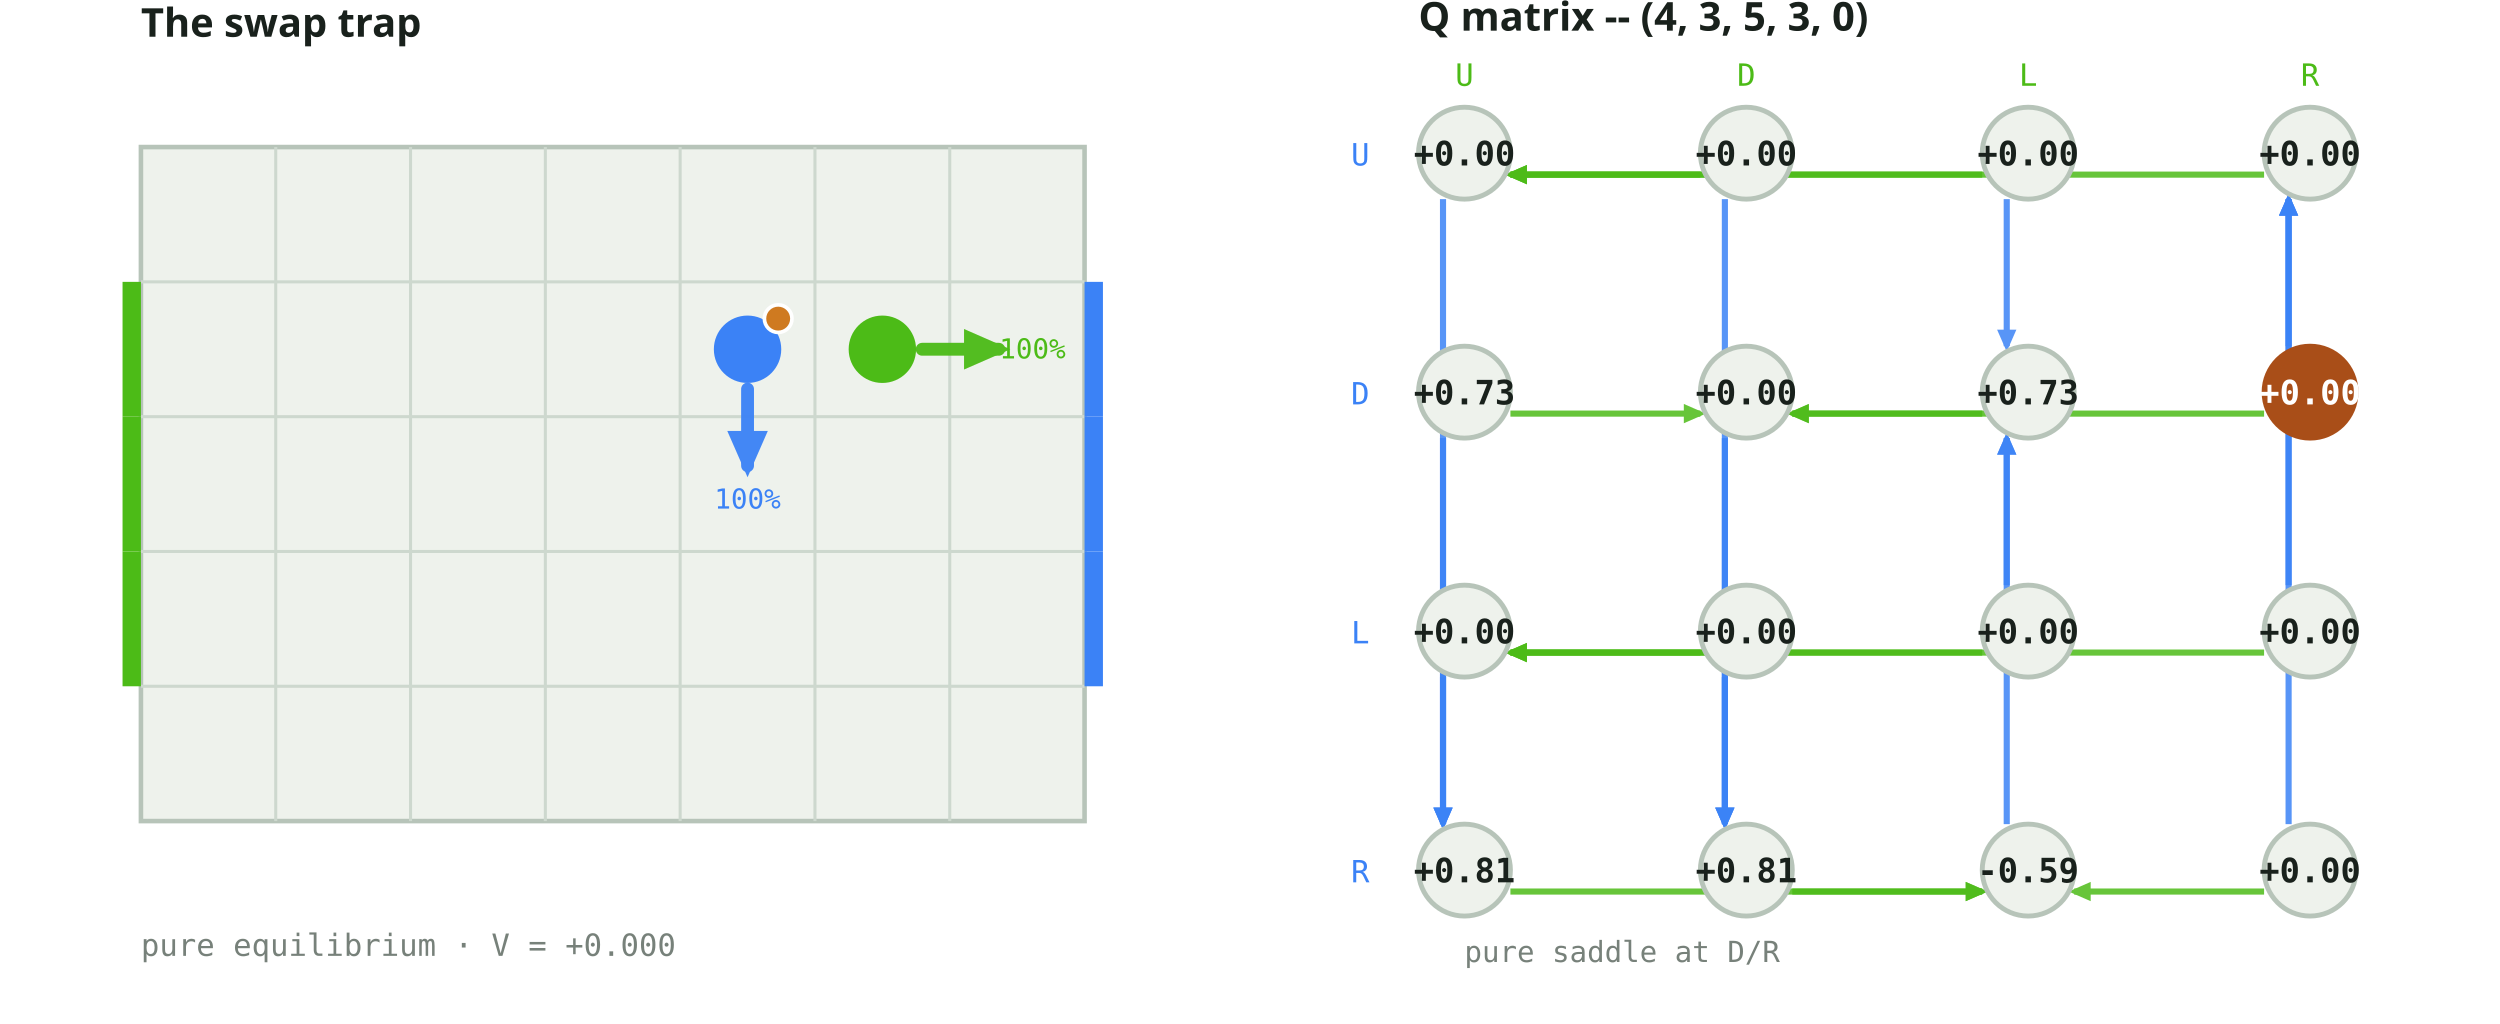
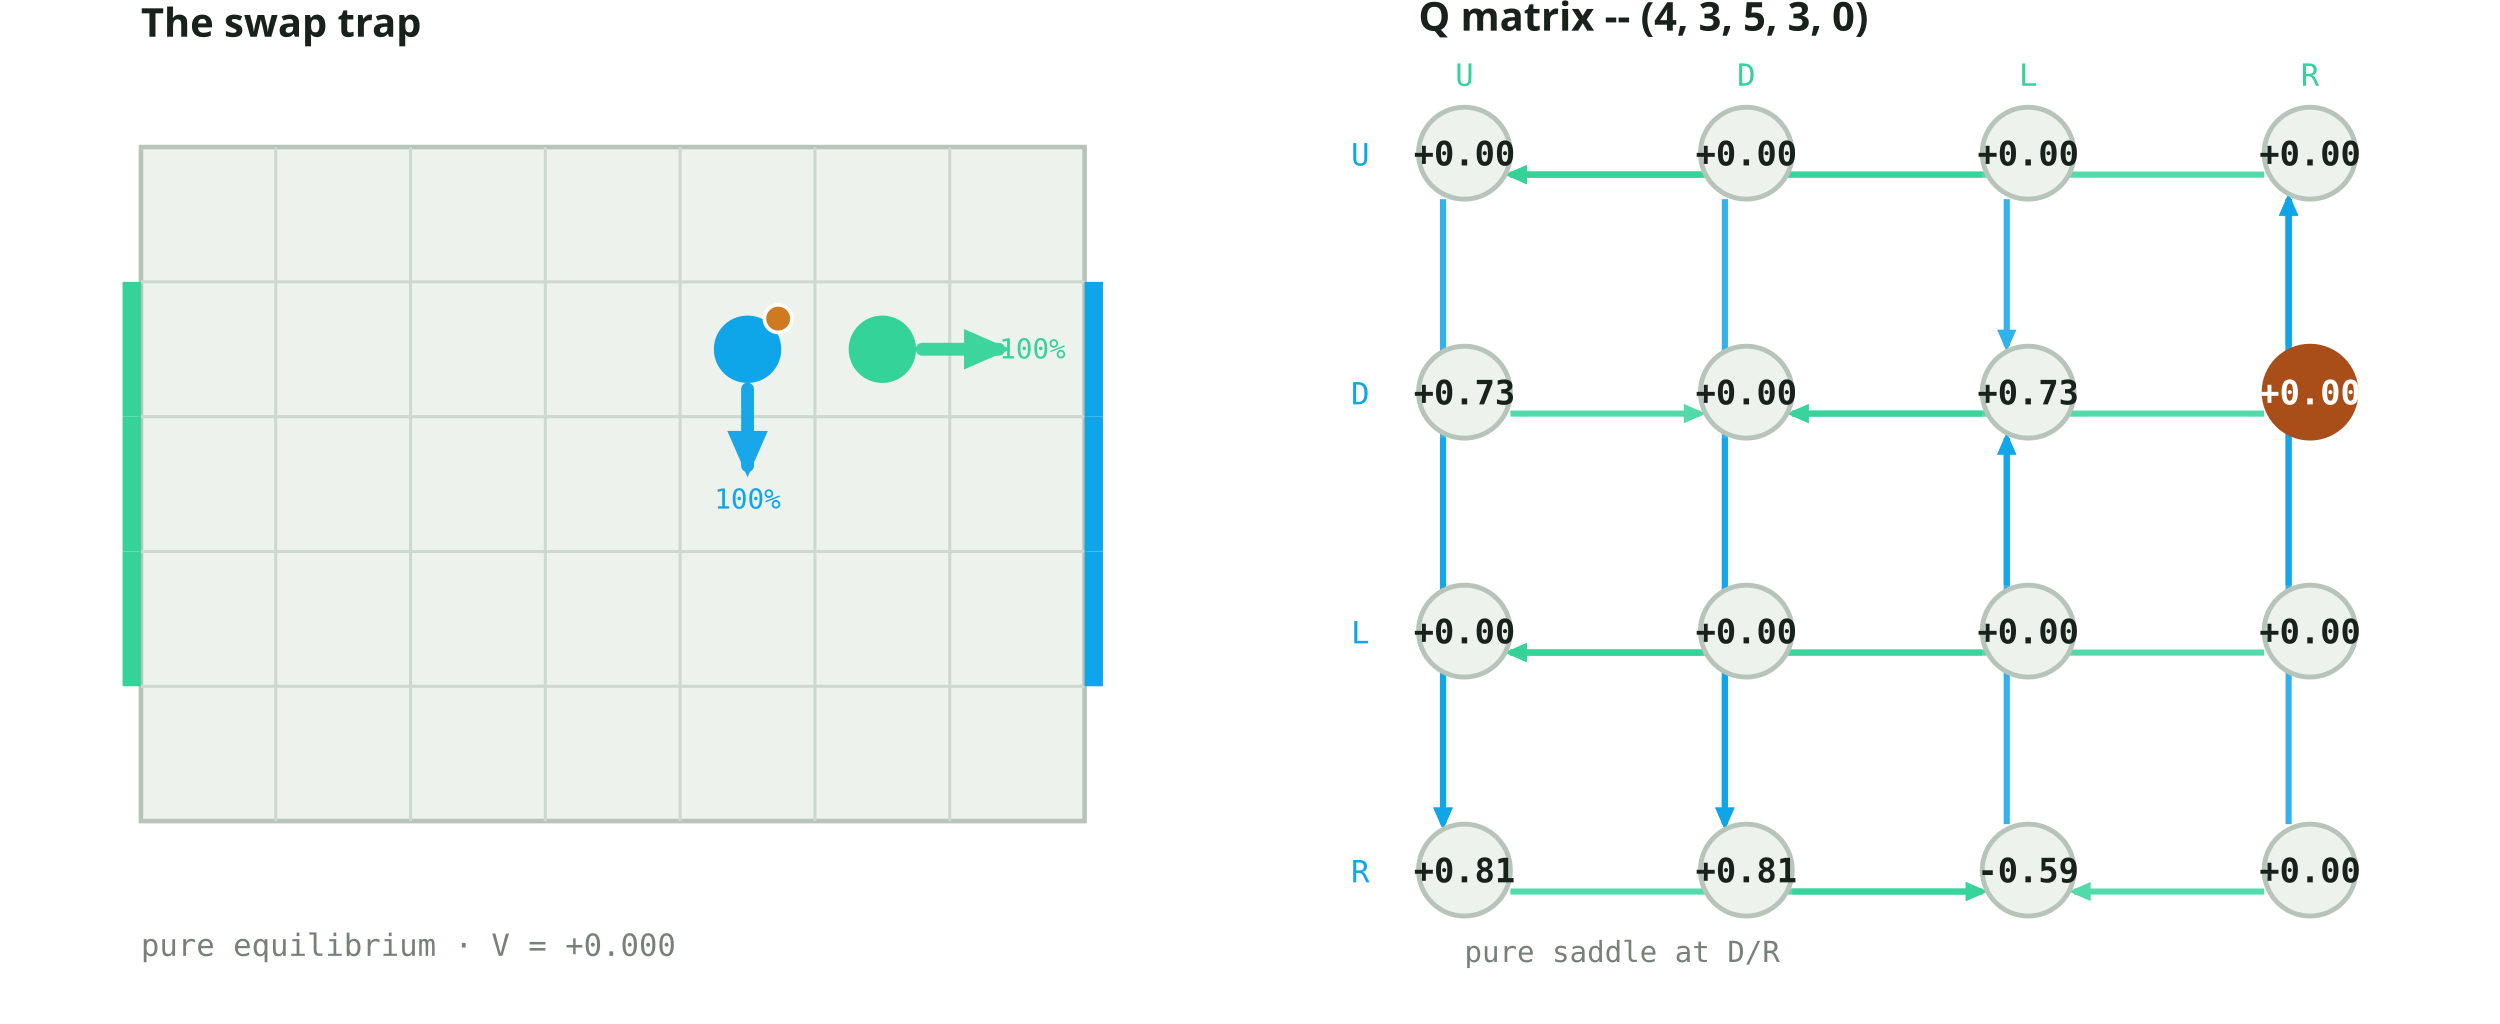
<svg xmlns="http://www.w3.org/2000/svg" viewBox="0 0 816 334" role="img" aria-label="panel">
  <g transform="translate(16.0 18.0)">
    <clipPath id="pnl0">
      <rect x="-16.0" y="-16.0" width="400.0" height="330.0" />
    </clipPath>
    <g clip-path="url(#pnl0)">
      <defs>
        <marker id="ah-2f6bb0" viewBox="0 0 8 8" refX="6" refY="4" markerWidth="3.6" markerHeight="3.6" orient="auto">
-           <path d="M0 0.5 L8 4 L0 7.5 z" fill="var(--p0, #3B82F6)" />
+           <path d="M0 0.5 L8 4 L0 7.5 z" fill="var(--p0, #0EA5E9)" />
        </marker>
        <marker id="ah-2f8a52" viewBox="0 0 8 8" refX="6" refY="4" markerWidth="3.6" markerHeight="3.6" orient="auto">
-           <path d="M0 0.5 L8 4 L0 7.5 z" fill="var(--p1, #4CBB17)" />
+           <path d="M0 0.5 L8 4 L0 7.5 z" fill="var(--p1, #34D399)" />
        </marker>
      </defs>
      <rect x="30" y="30" width="308" height="220" fill="var(--tint, #eef2ec)" stroke="var(--rule-strong, #b7c4b9)" stroke-width="1.5" />
      <line x1="74" y1="30" x2="74" y2="250" stroke="var(--rule, #cdd8ce)" stroke-width="1" />
      <line x1="118" y1="30" x2="118" y2="250" stroke="var(--rule, #cdd8ce)" stroke-width="1" />
      <line x1="162" y1="30" x2="162" y2="250" stroke="var(--rule, #cdd8ce)" stroke-width="1" />
      <line x1="206" y1="30" x2="206" y2="250" stroke="var(--rule, #cdd8ce)" stroke-width="1" />
      <line x1="250" y1="30" x2="250" y2="250" stroke="var(--rule, #cdd8ce)" stroke-width="1" />
      <line x1="294" y1="30" x2="294" y2="250" stroke="var(--rule, #cdd8ce)" stroke-width="1" />
      <line x1="30" y1="74" x2="338" y2="74" stroke="var(--rule, #cdd8ce)" stroke-width="1" />
      <line x1="30" y1="118" x2="338" y2="118" stroke="var(--rule, #cdd8ce)" stroke-width="1" />
      <line x1="30" y1="162" x2="338" y2="162" stroke="var(--rule, #cdd8ce)" stroke-width="1" />
      <line x1="30" y1="206" x2="338" y2="206" stroke="var(--rule, #cdd8ce)" stroke-width="1" />
-       <rect x="24" y="162" width="6" height="44" fill="var(--p1, #4CBB17)" />
-       <rect x="338" y="162" width="6" height="44" fill="var(--p0, #3B82F6)" />
-       <rect x="24" y="118" width="6" height="44" fill="var(--p1, #4CBB17)" />
-       <rect x="338" y="118" width="6" height="44" fill="var(--p0, #3B82F6)" />
-       <rect x="24" y="74" width="6" height="44" fill="var(--p1, #4CBB17)" />
-       <rect x="338" y="74" width="6" height="44" fill="var(--p0, #3B82F6)" />
-       <circle cx="228.0" cy="96.0" r="11" fill="var(--p0, #3B82F6)" />
-       <circle cx="272.0" cy="96.0" r="11" fill="var(--p1, #4CBB17)" />
+       <rect x="24" y="162" width="6" height="44" fill="var(--p1, #34D399)" />
+       <rect x="338" y="162" width="6" height="44" fill="var(--p0, #0EA5E9)" />
+       <rect x="24" y="118" width="6" height="44" fill="var(--p1, #34D399)" />
+       <rect x="338" y="118" width="6" height="44" fill="var(--p0, #0EA5E9)" />
+       <rect x="24" y="74" width="6" height="44" fill="var(--p1, #34D399)" />
+       <rect x="338" y="74" width="6" height="44" fill="var(--p0, #0EA5E9)" />
+       <circle cx="228.0" cy="96.0" r="11" fill="var(--p0, #0EA5E9)" />
+       <circle cx="272.0" cy="96.0" r="11" fill="var(--p1, #34D399)" />
      <circle cx="238.0" cy="86.0" r="4.5" fill="var(--ball, #cf7a20)" stroke="var(--paper, #ffffff)" stroke-width="1.2" />
-       <line x1="228.0" y1="109.0" x2="228.0" y2="134.0" stroke="var(--p0, #3B82F6)" stroke-width="4.2" stroke-linecap="round" opacity="0.95" marker-end="url(#ah-2f6bb0)" />
-       <text x="228.0" y="148.0" text-anchor="middle" font-family="ui-monospace,monospace" font-size="9" fill="var(--p0, #3B82F6)">100%</text>
-       <line x1="285.0" y1="96.0" x2="310.0" y2="96.0" stroke="var(--p1, #4CBB17)" stroke-width="4.2" stroke-linecap="round" opacity="0.95" marker-end="url(#ah-2f8a52)" />
-       <text x="321.0" y="99.0" text-anchor="middle" font-family="ui-monospace,monospace" font-size="9" fill="var(--p1, #4CBB17)">100%</text>
+       <line x1="228.0" y1="109.0" x2="228.0" y2="134.0" stroke="var(--p0, #0EA5E9)" stroke-width="4.2" stroke-linecap="round" opacity="0.95" marker-end="url(#ah-2f6bb0)" />
+       <text x="228.0" y="148.0" text-anchor="middle" font-family="ui-monospace,monospace" font-size="9" fill="var(--p0, #0EA5E9)">100%</text>
+       <line x1="285.0" y1="96.0" x2="310.0" y2="96.0" stroke="var(--p1, #34D399)" stroke-width="4.2" stroke-linecap="round" opacity="0.95" marker-end="url(#ah-2f8a52)" />
+       <text x="321.0" y="99.0" text-anchor="middle" font-family="ui-monospace,monospace" font-size="9" fill="var(--p1, #34D399)">100%</text>
      <text x="30" y="294" font-family="ui-monospace,monospace" font-size="10" fill="var(--ink-faint, #77817a)">pure equilibrium · V = +0.000</text>
      <text x="30" y="-6" font-family="Barlow Semi Condensed,sans-serif" font-weight="600" font-size="13" fill="var(--ink, #19211c)">The swap trap</text>
    </g>
  </g>
  <g transform="translate(432.0 16.0)">
    <clipPath id="pnl1">
      <rect x="-16.0" y="-16.0" width="400.0" height="334.0" />
    </clipPath>
    <g clip-path="url(#pnl1)">
      <text x="31" y="-6" font-family="Barlow Semi Condensed,sans-serif" font-weight="600" font-size="13" fill="var(--ink, #19211c)">Q matrix -- (4, 3, 5, 3, 0)</text>
      <defs>
        <marker id="ah-2f6bb0" viewBox="0 0 8 8" refX="6" refY="4" markerWidth="3.6" markerHeight="3.6" orient="auto">
-           <path d="M0 0.5 L8 4 L0 7.5 z" fill="var(--p0, #3B82F6)" />
+           <path d="M0 0.5 L8 4 L0 7.5 z" fill="var(--p0, #0EA5E9)" />
        </marker>
        <marker id="ah-2f8a52" viewBox="0 0 8 8" refX="6" refY="4" markerWidth="3.6" markerHeight="3.6" orient="auto">
-           <path d="M0 0.5 L8 4 L0 7.5 z" fill="var(--p1, #4CBB17)" />
+           <path d="M0 0.5 L8 4 L0 7.5 z" fill="var(--p1, #34D399)" />
        </marker>
      </defs>
-       <text x="46" y="12" text-anchor="middle" font-family="ui-monospace,monospace" font-size="10" fill="var(--p1, #4CBB17)">U</text>
-       <text x="138" y="12" text-anchor="middle" font-family="ui-monospace,monospace" font-size="10" fill="var(--p1, #4CBB17)">D</text>
-       <text x="230" y="12" text-anchor="middle" font-family="ui-monospace,monospace" font-size="10" fill="var(--p1, #4CBB17)">L</text>
-       <text x="322" y="12" text-anchor="middle" font-family="ui-monospace,monospace" font-size="10" fill="var(--p1, #4CBB17)">R</text>
-       <text x="12" y="38" text-anchor="middle" font-family="ui-monospace,monospace" font-size="10" fill="var(--p0, #3B82F6)">U</text>
-       <text x="12" y="116" text-anchor="middle" font-family="ui-monospace,monospace" font-size="10" fill="var(--p0, #3B82F6)">D</text>
-       <text x="12" y="194" text-anchor="middle" font-family="ui-monospace,monospace" font-size="10" fill="var(--p0, #3B82F6)">L</text>
-       <text x="12" y="272" text-anchor="middle" font-family="ui-monospace,monospace" font-size="10" fill="var(--p0, #3B82F6)">R</text>
-       <line x1="39.0" y1="49.0" x2="39.0" y2="253.0" stroke="var(--p0, #3B82F6)" stroke-width="2" marker-end="url(#ah-2f6bb0)" opacity=".85" />
-       <line x1="39.0" y1="127.0" x2="39.0" y2="253.0" stroke="var(--p0, #3B82F6)" stroke-width="2" marker-end="url(#ah-2f6bb0)" opacity=".85" />
-       <line x1="39.0" y1="205.0" x2="39.0" y2="253.0" stroke="var(--p0, #3B82F6)" stroke-width="2" marker-end="url(#ah-2f6bb0)" opacity=".85" />
-       <line x1="131.0" y1="49.0" x2="131.0" y2="253.0" stroke="var(--p0, #3B82F6)" stroke-width="2" marker-end="url(#ah-2f6bb0)" opacity=".85" />
-       <line x1="131.0" y1="127.0" x2="131.0" y2="253.0" stroke="var(--p0, #3B82F6)" stroke-width="2" marker-end="url(#ah-2f6bb0)" opacity=".85" />
-       <line x1="131.0" y1="205.0" x2="131.0" y2="253.0" stroke="var(--p0, #3B82F6)" stroke-width="2" marker-end="url(#ah-2f6bb0)" opacity=".85" />
-       <line x1="223.0" y1="49.0" x2="223.0" y2="97.0" stroke="var(--p0, #3B82F6)" stroke-width="2" marker-end="url(#ah-2f6bb0)" opacity=".85" />
-       <line x1="223.0" y1="175.0" x2="223.0" y2="127.0" stroke="var(--p0, #3B82F6)" stroke-width="2" marker-end="url(#ah-2f6bb0)" opacity=".85" />
-       <line x1="223.0" y1="253.0" x2="223.0" y2="127.0" stroke="var(--p0, #3B82F6)" stroke-width="2" marker-end="url(#ah-2f6bb0)" opacity=".85" />
-       <line x1="315.0" y1="97.0" x2="315.0" y2="49.0" stroke="var(--p0, #3B82F6)" stroke-width="2" marker-end="url(#ah-2f6bb0)" opacity=".85" />
-       <line x1="315.0" y1="175.0" x2="315.0" y2="49.0" stroke="var(--p0, #3B82F6)" stroke-width="2" marker-end="url(#ah-2f6bb0)" opacity=".85" />
-       <line x1="315.0" y1="253.0" x2="315.0" y2="49.0" stroke="var(--p0, #3B82F6)" stroke-width="2" marker-end="url(#ah-2f6bb0)" opacity=".85" />
-       <line x1="123.0" y1="41.0" x2="61.0" y2="41.0" stroke="var(--p1, #4CBB17)" stroke-width="2" marker-end="url(#ah-2f8a52)" opacity=".85" />
-       <line x1="215.0" y1="41.0" x2="61.0" y2="41.0" stroke="var(--p1, #4CBB17)" stroke-width="2" marker-end="url(#ah-2f8a52)" opacity=".85" />
-       <line x1="307.0" y1="41.0" x2="61.0" y2="41.0" stroke="var(--p1, #4CBB17)" stroke-width="2" marker-end="url(#ah-2f8a52)" opacity=".85" />
-       <line x1="61.0" y1="119.0" x2="123.0" y2="119.0" stroke="var(--p1, #4CBB17)" stroke-width="2" marker-end="url(#ah-2f8a52)" opacity=".85" />
-       <line x1="215.0" y1="119.0" x2="153.0" y2="119.0" stroke="var(--p1, #4CBB17)" stroke-width="2" marker-end="url(#ah-2f8a52)" opacity=".85" />
-       <line x1="307.0" y1="119.0" x2="153.0" y2="119.0" stroke="var(--p1, #4CBB17)" stroke-width="2" marker-end="url(#ah-2f8a52)" opacity=".85" />
-       <line x1="123.0" y1="197.0" x2="61.0" y2="197.0" stroke="var(--p1, #4CBB17)" stroke-width="2" marker-end="url(#ah-2f8a52)" opacity=".85" />
-       <line x1="215.0" y1="197.0" x2="61.0" y2="197.0" stroke="var(--p1, #4CBB17)" stroke-width="2" marker-end="url(#ah-2f8a52)" opacity=".85" />
-       <line x1="307.0" y1="197.0" x2="61.0" y2="197.0" stroke="var(--p1, #4CBB17)" stroke-width="2" marker-end="url(#ah-2f8a52)" opacity=".85" />
-       <line x1="61.0" y1="275.0" x2="215.0" y2="275.0" stroke="var(--p1, #4CBB17)" stroke-width="2" marker-end="url(#ah-2f8a52)" opacity=".85" />
-       <line x1="153.0" y1="275.0" x2="215.0" y2="275.0" stroke="var(--p1, #4CBB17)" stroke-width="2" marker-end="url(#ah-2f8a52)" opacity=".85" />
-       <line x1="307.0" y1="275.0" x2="245.0" y2="275.0" stroke="var(--p1, #4CBB17)" stroke-width="2" marker-end="url(#ah-2f8a52)" opacity=".85" />
+       <text x="46" y="12" text-anchor="middle" font-family="ui-monospace,monospace" font-size="10" fill="var(--p1, #34D399)">U</text>
+       <text x="138" y="12" text-anchor="middle" font-family="ui-monospace,monospace" font-size="10" fill="var(--p1, #34D399)">D</text>
+       <text x="230" y="12" text-anchor="middle" font-family="ui-monospace,monospace" font-size="10" fill="var(--p1, #34D399)">L</text>
+       <text x="322" y="12" text-anchor="middle" font-family="ui-monospace,monospace" font-size="10" fill="var(--p1, #34D399)">R</text>
+       <text x="12" y="38" text-anchor="middle" font-family="ui-monospace,monospace" font-size="10" fill="var(--p0, #0EA5E9)">U</text>
+       <text x="12" y="116" text-anchor="middle" font-family="ui-monospace,monospace" font-size="10" fill="var(--p0, #0EA5E9)">D</text>
+       <text x="12" y="194" text-anchor="middle" font-family="ui-monospace,monospace" font-size="10" fill="var(--p0, #0EA5E9)">L</text>
+       <text x="12" y="272" text-anchor="middle" font-family="ui-monospace,monospace" font-size="10" fill="var(--p0, #0EA5E9)">R</text>
+       <line x1="39.0" y1="49.0" x2="39.0" y2="253.0" stroke="var(--p0, #0EA5E9)" stroke-width="2" marker-end="url(#ah-2f6bb0)" opacity=".85" />
+       <line x1="39.0" y1="127.0" x2="39.0" y2="253.0" stroke="var(--p0, #0EA5E9)" stroke-width="2" marker-end="url(#ah-2f6bb0)" opacity=".85" />
+       <line x1="39.0" y1="205.0" x2="39.0" y2="253.0" stroke="var(--p0, #0EA5E9)" stroke-width="2" marker-end="url(#ah-2f6bb0)" opacity=".85" />
+       <line x1="131.0" y1="49.0" x2="131.0" y2="253.0" stroke="var(--p0, #0EA5E9)" stroke-width="2" marker-end="url(#ah-2f6bb0)" opacity=".85" />
+       <line x1="131.0" y1="127.0" x2="131.0" y2="253.0" stroke="var(--p0, #0EA5E9)" stroke-width="2" marker-end="url(#ah-2f6bb0)" opacity=".85" />
+       <line x1="131.0" y1="205.0" x2="131.0" y2="253.0" stroke="var(--p0, #0EA5E9)" stroke-width="2" marker-end="url(#ah-2f6bb0)" opacity=".85" />
+       <line x1="223.0" y1="49.0" x2="223.0" y2="97.0" stroke="var(--p0, #0EA5E9)" stroke-width="2" marker-end="url(#ah-2f6bb0)" opacity=".85" />
+       <line x1="223.0" y1="175.0" x2="223.0" y2="127.0" stroke="var(--p0, #0EA5E9)" stroke-width="2" marker-end="url(#ah-2f6bb0)" opacity=".85" />
+       <line x1="223.0" y1="253.0" x2="223.0" y2="127.0" stroke="var(--p0, #0EA5E9)" stroke-width="2" marker-end="url(#ah-2f6bb0)" opacity=".85" />
+       <line x1="315.0" y1="97.0" x2="315.0" y2="49.0" stroke="var(--p0, #0EA5E9)" stroke-width="2" marker-end="url(#ah-2f6bb0)" opacity=".85" />
+       <line x1="315.0" y1="175.0" x2="315.0" y2="49.0" stroke="var(--p0, #0EA5E9)" stroke-width="2" marker-end="url(#ah-2f6bb0)" opacity=".85" />
+       <line x1="315.0" y1="253.0" x2="315.0" y2="49.0" stroke="var(--p0, #0EA5E9)" stroke-width="2" marker-end="url(#ah-2f6bb0)" opacity=".85" />
+       <line x1="123.0" y1="41.0" x2="61.0" y2="41.0" stroke="var(--p1, #34D399)" stroke-width="2" marker-end="url(#ah-2f8a52)" opacity=".85" />
+       <line x1="215.0" y1="41.0" x2="61.0" y2="41.0" stroke="var(--p1, #34D399)" stroke-width="2" marker-end="url(#ah-2f8a52)" opacity=".85" />
+       <line x1="307.0" y1="41.0" x2="61.0" y2="41.0" stroke="var(--p1, #34D399)" stroke-width="2" marker-end="url(#ah-2f8a52)" opacity=".85" />
+       <line x1="61.0" y1="119.0" x2="123.0" y2="119.0" stroke="var(--p1, #34D399)" stroke-width="2" marker-end="url(#ah-2f8a52)" opacity=".85" />
+       <line x1="215.0" y1="119.0" x2="153.0" y2="119.0" stroke="var(--p1, #34D399)" stroke-width="2" marker-end="url(#ah-2f8a52)" opacity=".85" />
+       <line x1="307.0" y1="119.0" x2="153.0" y2="119.0" stroke="var(--p1, #34D399)" stroke-width="2" marker-end="url(#ah-2f8a52)" opacity=".85" />
+       <line x1="123.0" y1="197.0" x2="61.0" y2="197.0" stroke="var(--p1, #34D399)" stroke-width="2" marker-end="url(#ah-2f8a52)" opacity=".85" />
+       <line x1="215.0" y1="197.0" x2="61.0" y2="197.0" stroke="var(--p1, #34D399)" stroke-width="2" marker-end="url(#ah-2f8a52)" opacity=".85" />
+       <line x1="307.0" y1="197.0" x2="61.0" y2="197.0" stroke="var(--p1, #34D399)" stroke-width="2" marker-end="url(#ah-2f8a52)" opacity=".85" />
+       <line x1="61.0" y1="275.0" x2="215.0" y2="275.0" stroke="var(--p1, #34D399)" stroke-width="2" marker-end="url(#ah-2f8a52)" opacity=".85" />
+       <line x1="153.0" y1="275.0" x2="215.0" y2="275.0" stroke="var(--p1, #34D399)" stroke-width="2" marker-end="url(#ah-2f8a52)" opacity=".85" />
+       <line x1="307.0" y1="275.0" x2="245.0" y2="275.0" stroke="var(--p1, #34D399)" stroke-width="2" marker-end="url(#ah-2f8a52)" opacity=".85" />
      <circle cx="46.0" cy="34.0" r="15" fill="var(--tint, #eef2ec)" stroke="var(--rule-strong, #b7c4b9)" stroke-width="1.6" />
      <text x="46.0" y="38.0" text-anchor="middle" font-family="ui-monospace,monospace" font-weight="600" font-size="11" fill="var(--ink, #19211c)">+0.00</text>
      <circle cx="138.0" cy="34.0" r="15" fill="var(--tint, #eef2ec)" stroke="var(--rule-strong, #b7c4b9)" stroke-width="1.6" />
      <text x="138.0" y="38.0" text-anchor="middle" font-family="ui-monospace,monospace" font-weight="600" font-size="11" fill="var(--ink, #19211c)">+0.00</text>
      <circle cx="230.0" cy="34.0" r="15" fill="var(--tint, #eef2ec)" stroke="var(--rule-strong, #b7c4b9)" stroke-width="1.6" />
      <text x="230.0" y="38.0" text-anchor="middle" font-family="ui-monospace,monospace" font-weight="600" font-size="11" fill="var(--ink, #19211c)">+0.00</text>
      <circle cx="322.0" cy="34.0" r="15" fill="var(--tint, #eef2ec)" stroke="var(--rule-strong, #b7c4b9)" stroke-width="1.6" />
      <text x="322.0" y="38.0" text-anchor="middle" font-family="ui-monospace,monospace" font-weight="600" font-size="11" fill="var(--ink, #19211c)">+0.00</text>
      <circle cx="46.0" cy="112.0" r="15" fill="var(--tint, #eef2ec)" stroke="var(--rule-strong, #b7c4b9)" stroke-width="1.6" />
      <text x="46.0" y="116.0" text-anchor="middle" font-family="ui-monospace,monospace" font-weight="600" font-size="11" fill="var(--ink, #19211c)">+0.73</text>
      <circle cx="138.0" cy="112.0" r="15" fill="var(--tint, #eef2ec)" stroke="var(--rule-strong, #b7c4b9)" stroke-width="1.6" />
      <text x="138.0" y="116.0" text-anchor="middle" font-family="ui-monospace,monospace" font-weight="600" font-size="11" fill="var(--ink, #19211c)">+0.00</text>
      <circle cx="230.0" cy="112.0" r="15" fill="var(--tint, #eef2ec)" stroke="var(--rule-strong, #b7c4b9)" stroke-width="1.6" />
      <text x="230.0" y="116.0" text-anchor="middle" font-family="ui-monospace,monospace" font-weight="600" font-size="11" fill="var(--ink, #19211c)">+0.73</text>
      <circle cx="322.0" cy="112.0" r="15" fill="#a94e18" stroke="#a94e18" stroke-width="1.6" />
      <text x="322.0" y="116.0" text-anchor="middle" font-family="ui-monospace,monospace" font-weight="600" font-size="11" fill="var(--paper, #ffffff)">+0.00</text>
      <circle cx="46.0" cy="190.0" r="15" fill="var(--tint, #eef2ec)" stroke="var(--rule-strong, #b7c4b9)" stroke-width="1.6" />
      <text x="46.0" y="194.0" text-anchor="middle" font-family="ui-monospace,monospace" font-weight="600" font-size="11" fill="var(--ink, #19211c)">+0.00</text>
      <circle cx="138.0" cy="190.0" r="15" fill="var(--tint, #eef2ec)" stroke="var(--rule-strong, #b7c4b9)" stroke-width="1.6" />
      <text x="138.0" y="194.0" text-anchor="middle" font-family="ui-monospace,monospace" font-weight="600" font-size="11" fill="var(--ink, #19211c)">+0.00</text>
      <circle cx="230.0" cy="190.0" r="15" fill="var(--tint, #eef2ec)" stroke="var(--rule-strong, #b7c4b9)" stroke-width="1.6" />
      <text x="230.0" y="194.0" text-anchor="middle" font-family="ui-monospace,monospace" font-weight="600" font-size="11" fill="var(--ink, #19211c)">+0.00</text>
      <circle cx="322.0" cy="190.0" r="15" fill="var(--tint, #eef2ec)" stroke="var(--rule-strong, #b7c4b9)" stroke-width="1.6" />
      <text x="322.0" y="194.0" text-anchor="middle" font-family="ui-monospace,monospace" font-weight="600" font-size="11" fill="var(--ink, #19211c)">+0.00</text>
      <circle cx="46.0" cy="268.0" r="15" fill="var(--tint, #eef2ec)" stroke="var(--rule-strong, #b7c4b9)" stroke-width="1.6" />
      <text x="46.0" y="272.0" text-anchor="middle" font-family="ui-monospace,monospace" font-weight="600" font-size="11" fill="var(--ink, #19211c)">+0.81</text>
      <circle cx="138.0" cy="268.0" r="15" fill="var(--tint, #eef2ec)" stroke="var(--rule-strong, #b7c4b9)" stroke-width="1.6" />
      <text x="138.0" y="272.0" text-anchor="middle" font-family="ui-monospace,monospace" font-weight="600" font-size="11" fill="var(--ink, #19211c)">+0.81</text>
      <circle cx="230.0" cy="268.0" r="15" fill="var(--tint, #eef2ec)" stroke="var(--rule-strong, #b7c4b9)" stroke-width="1.6" />
      <text x="230.0" y="272.0" text-anchor="middle" font-family="ui-monospace,monospace" font-weight="600" font-size="11" fill="var(--ink, #19211c)">-0.59</text>
      <circle cx="322.0" cy="268.0" r="15" fill="var(--tint, #eef2ec)" stroke="var(--rule-strong, #b7c4b9)" stroke-width="1.6" />
      <text x="322.0" y="272.0" text-anchor="middle" font-family="ui-monospace,monospace" font-weight="600" font-size="11" fill="var(--ink, #19211c)">+0.00</text>
      <text x="46" y="298" font-family="ui-monospace,monospace" font-size="9.5" fill="var(--ink-faint, #77817a)">pure saddle at D/R</text>
    </g>
  </g>
</svg>
